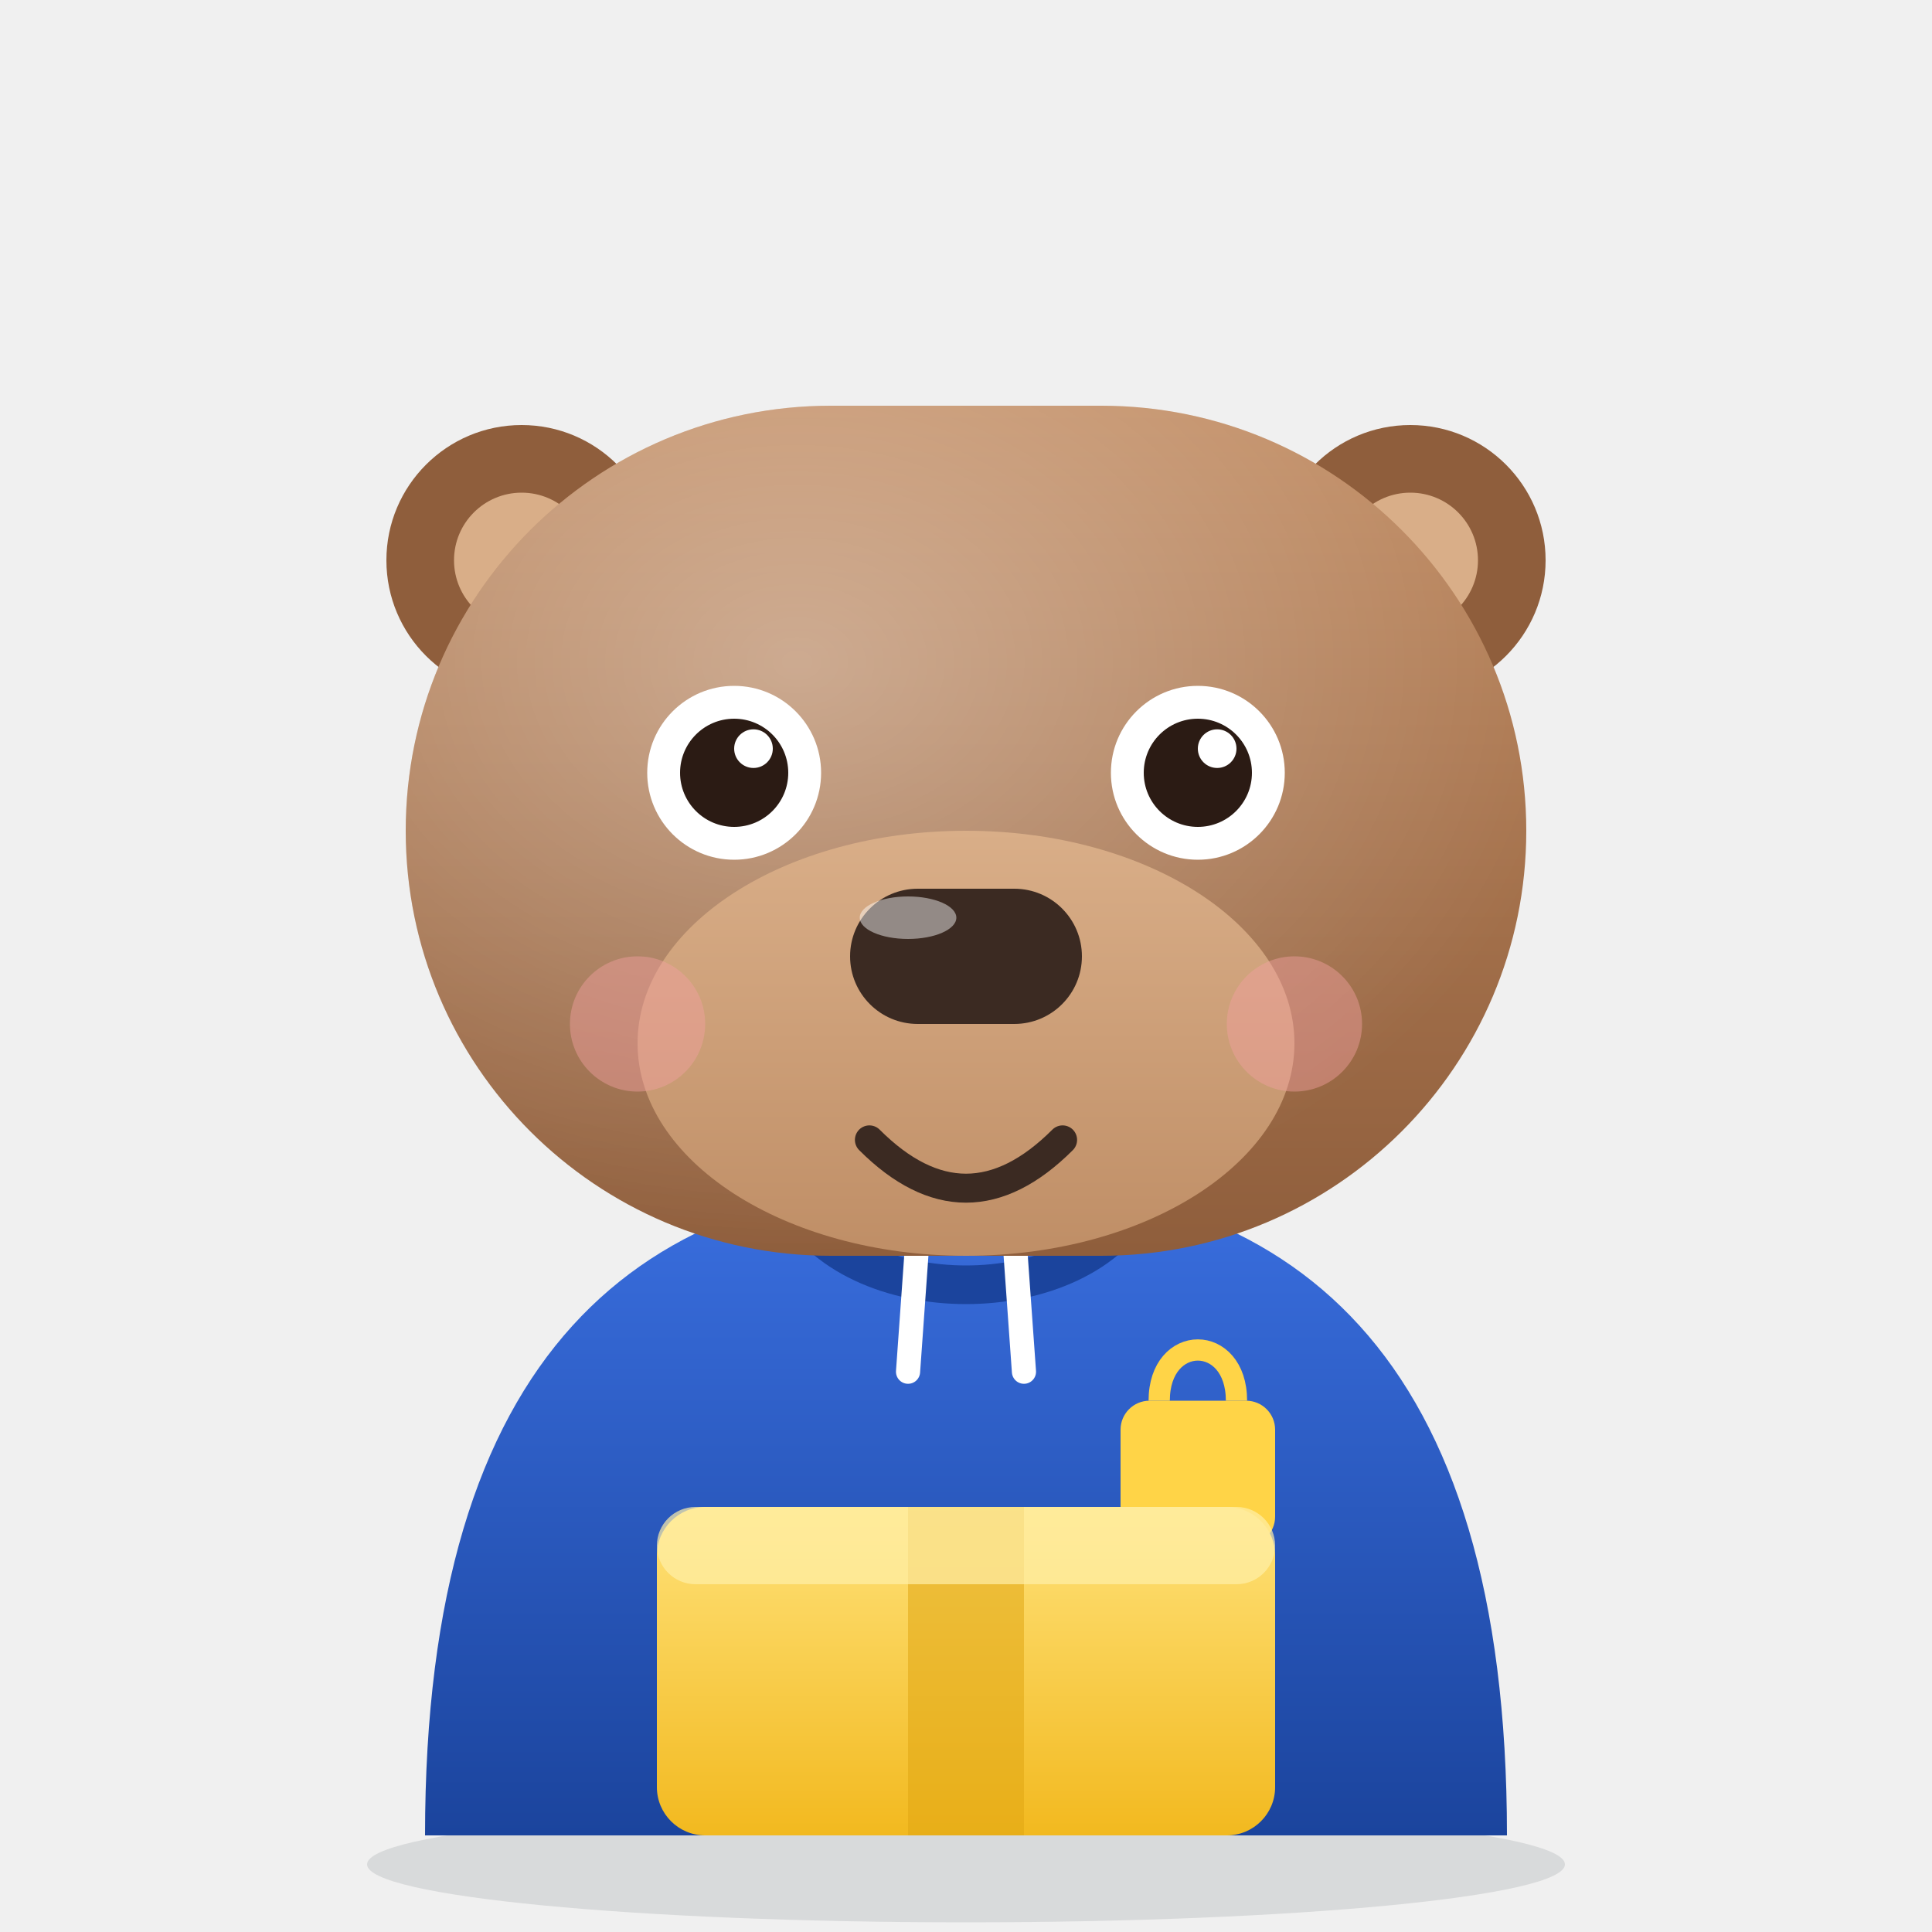
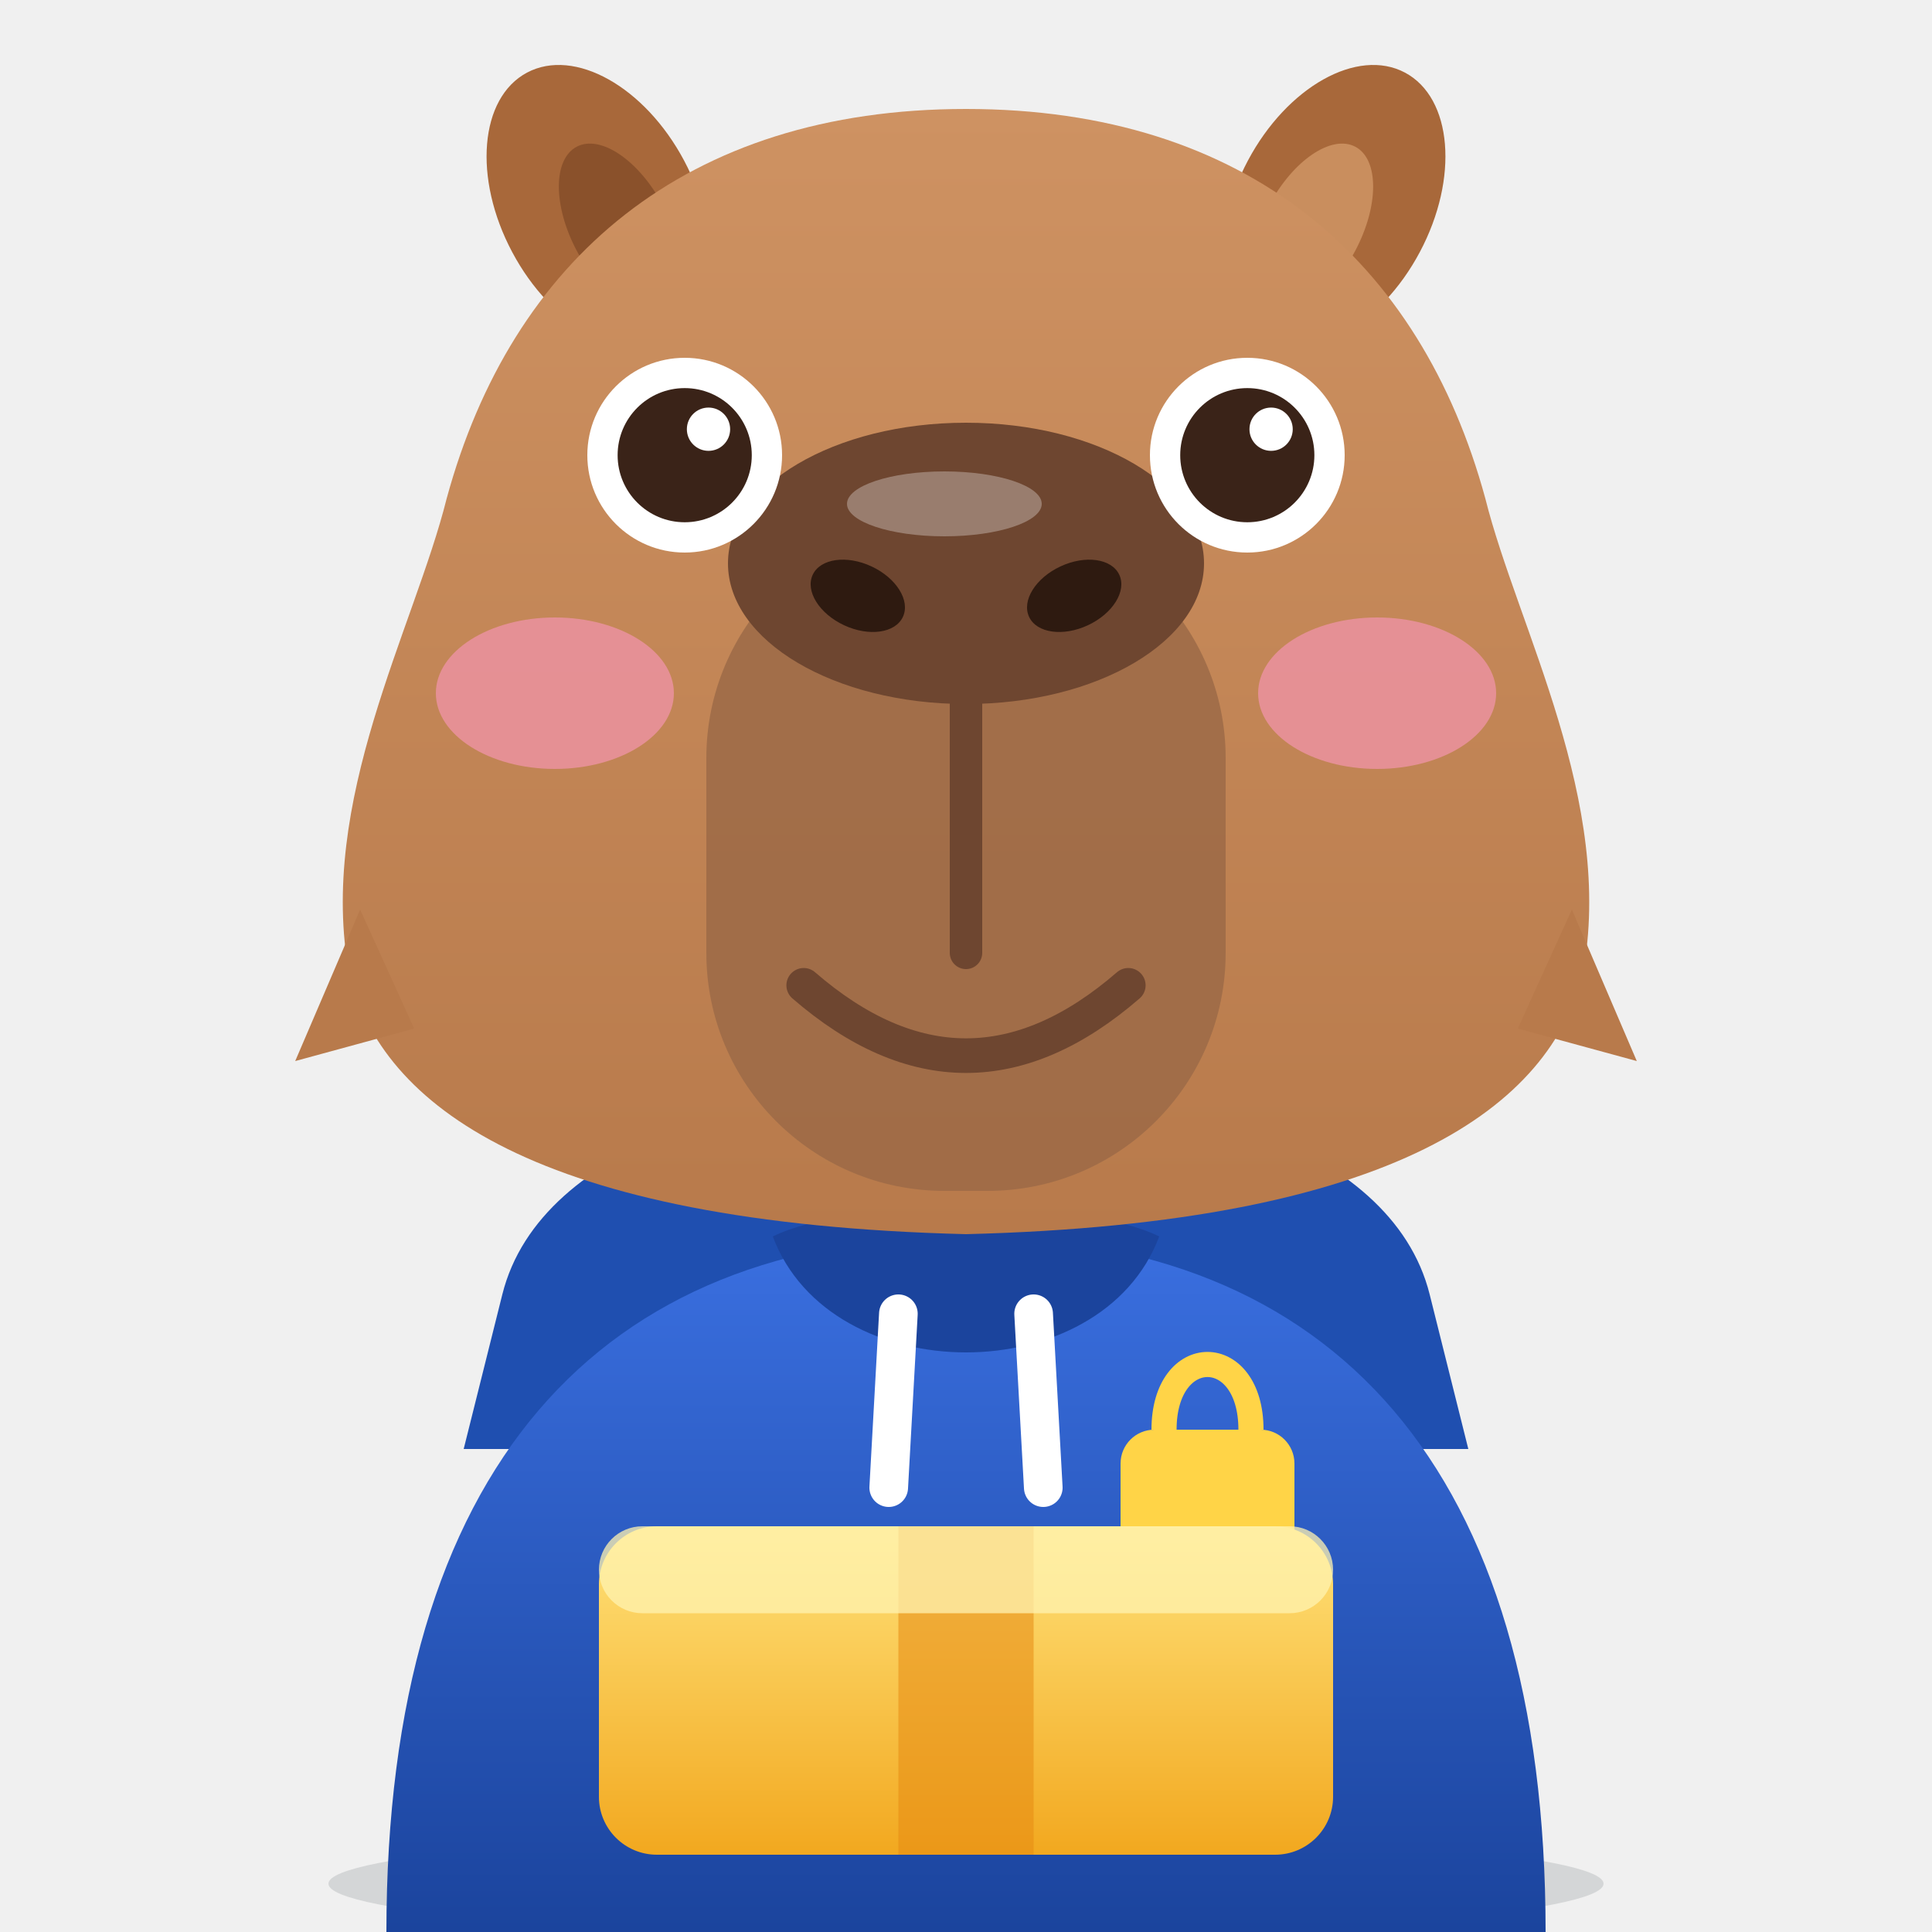
<svg xmlns="http://www.w3.org/2000/svg" viewBox="0 0 200 200" width="200" height="200" role="img" aria-label="Capi feliz">
  <defs>
-     <linearGradient id="pele" x1="0" y1="0" x2="0" y2="1">
-       <stop offset="0" stop-color="#C08A60" />
-       <stop offset="1" stop-color="#8F5E3C" />
-     </linearGradient>
-     <linearGradient id="foca" x1="0" y1="0" x2="0" y2="1">
-       <stop offset="0" stop-color="#D9AE88" />
-       <stop offset="1" stop-color="#BF8E66" />
+     <linearGradient id="pelo" x1="0" y1="0" x2="0" y2="1">
+       <stop offset="0" stop-color="#CE9262" />
+       <stop offset="1" stop-color="#B87A4B" />
    </linearGradient>
    <linearGradient id="moletom" x1="0" y1="0" x2="0" y2="1">
      <stop offset="0" stop-color="#3A6FE0" />
      <stop offset="1" stop-color="#1B449D" />
    </linearGradient>
    <linearGradient id="caixa" x1="0" y1="0" x2="0" y2="1">
      <stop offset="0" stop-color="#FFE27A" />
-       <stop offset="1" stop-color="#F2B91F" />
+       <stop offset="1" stop-color="#F2A81F" />
    </linearGradient>
-     <radialGradient id="brilho" cx="0.35" cy="0.3" r="0.7">
-       <stop offset="0" stop-color="#fff" stop-opacity="0.35" />
-       <stop offset="1" stop-color="#fff" stop-opacity="0" />
-     </radialGradient>
  </defs>
-   <ellipse cx="100" cy="193" rx="62" ry="6" fill="#263238" opacity="0.12" />
-   <path d="M44 190 C44 140 66 122 100 122 C134 122 156 140 156 190 Z" fill="url(#moletom)" />
-   <path d="M82 124 C88 136 112 136 118 124" fill="none" stroke="#1B449D" stroke-width="4" stroke-linecap="round" />
-   <path d="M95 128 L94 142 M105 128 L106 142" stroke="#FFFFFF" stroke-width="2.5" stroke-linecap="round" />
-   <g transform="translate(116 140)">
-     <rect x="0" y="5" width="16" height="15" rx="3" fill="#FFD447" />
-     <path d="M4 5 C4 -2 12 -2 12 5" fill="none" stroke="#FFD447" stroke-width="2.2" />
+   <ellipse cx="100" cy="195" rx="66" ry="5.5" fill="#263238" opacity="0.14" />
+   <path d="M52 134 C56 118 80 112 100 112 C120 112 144 118 148 134 L152 150 H48 Z" fill="#1F4FB0" />
+   <path d="M40 200 C40 152 62 128 100 128 C138 128 160 152 160 200 Z" fill="url(#moletom)" />
+   <path d="M80 128 C86 144 114 144 120 128 C112 124 88 124 80 128 Z" fill="#1B449D" />
+   <path d="M93 136 L92 154 M107 136 L108 154" stroke="#fff" stroke-width="4" stroke-linecap="round" />
+   <g transform="translate(116 142)">
+     <rect x="0" y="6" width="18" height="18" rx="3.5" fill="#FFD447" />
+     <path d="M4.5 6 C4.5 -3 13.5 -3 13.5 6" fill="none" stroke="#FFD447" stroke-width="2.6" />
  </g>
-   <g>
-     <rect x="68" y="156" width="64" height="34" rx="5" fill="url(#caixa)" />
-     <rect x="94" y="156" width="12" height="34" fill="#E0A612" opacity="0.55" />
-     <rect x="68" y="156" width="64" height="8" rx="4" fill="#FFF0A8" opacity="0.7" />
-   </g>
-   <g transform="rotate(0 100 96)">
-     <circle cx="54" cy="58" r="14" fill="#8F5E3C" />
-     <circle cx="54" cy="58" r="7" fill="#D9AE88" />
-     <circle cx="146" cy="58" r="14" fill="#8F5E3C" />
-     <circle cx="146" cy="58" r="7" fill="#D9AE88" />
-     <rect x="42" y="42" width="116" height="88" rx="44" fill="url(#pele)" />
-     <rect x="42" y="42" width="116" height="88" rx="44" fill="url(#brilho)" />
-     <ellipse cx="100" cy="108" rx="34" ry="22" fill="url(#foca)" />
-     <rect x="88" y="92" width="24" height="14" rx="7" fill="#3B2A22" />
-     <ellipse cx="94" cy="95" rx="5" ry="2.2" fill="#fff" opacity="0.45" />
-     <circle cx="66" cy="106" r="7" fill="#F2A0A0" opacity="0.45" />
-     <circle cx="134" cy="106" r="7" fill="#F2A0A0" opacity="0.45" />
-     <circle cx="76" cy="80" r="9" fill="#fff" />
-     <circle cx="76" cy="80" r="5.6" fill="#2B1B14" />
-     <circle cx="78" cy="77.5" r="2.0" fill="#fff" />
-     <circle cx="124" cy="80" r="9" fill="#fff" />
-     <circle cx="124" cy="80" r="5.6" fill="#2B1B14" />
-     <circle cx="126" cy="77.5" r="2.0" fill="#fff" />
-     <path d="M90 118 Q100 128 110 118" fill="none" stroke="#3B2A22" stroke-width="3" stroke-linecap="round" />
+   <rect x="62" y="158" width="76" height="34" rx="6" fill="url(#caixa)" />
+   <rect x="93" y="158" width="14" height="34" fill="#E58A12" opacity="0.55" />
+   <rect x="62" y="158" width="76" height="9" rx="4.5" fill="#FFF3B0" opacity="0.75" />
+   <g transform="translate(100 130) scale(1.12) translate(-100 -130)">
+     <g transform="rotate(0 100 100)">
+       <ellipse cx="66" cy="33" rx="9" ry="14" fill="#A8683A" transform="rotate(-28 66 33)" />
+       <ellipse cx="68" cy="35" rx="4.5" ry="8.5" fill="#8A512B" transform="rotate(-28 68 35)" />
+       <ellipse cx="134" cy="33" rx="9" ry="14" fill="#A8683A" transform="rotate(28 134 33)" />
+       <ellipse cx="132" cy="35" rx="4.5" ry="8.5" fill="#C98E5E" transform="rotate(28 132 35)" />
+       <path d="M100 24 C126 24 142 38 148 60 C151 72 160 88 157 104 C154 116 140 127 100 128 C60 127 46 116 43 104 C40 88 49 72 52 60 C58 38 74 24 100 24 Z" fill="url(#pelo)" />
+       <path d="M156 98 L162 112 L151 109 Z" fill="#B87A4B" />
+       <path d="M44 98 L38 112 L49 109 Z" fill="#B87A4B" />
+       <rect x="76" y="62" width="48" height="62" rx="22" fill="#9C6A47" opacity="0.85" />
+       <ellipse cx="100" cy="66" rx="22" ry="13" fill="#6E4630" />
+       <ellipse cx="90" cy="69" rx="4.6" ry="3" fill="#2E1A10" transform="rotate(25 90 69)" />
+       <ellipse cx="110" cy="69" rx="4.6" ry="3" fill="#2E1A10" transform="rotate(-25 110 69)" />
+       <ellipse cx="98" cy="60.5" rx="9" ry="3" fill="#fff" opacity="0.3" />
+       <ellipse cx="62" cy="78" rx="11" ry="7" fill="#E9919B" opacity="0.9" />
+       <ellipse cx="138" cy="78" rx="11" ry="7" fill="#E9919B" opacity="0.9" />
+       <circle cx="74" cy="56" r="9" fill="#fff" />
+       <circle cx="74" cy="56" r="6.2" fill="#3A2318" />
+       <circle cx="76.2" cy="53.6" r="2" fill="#fff" />
+       <circle cx="126" cy="56" r="9" fill="#fff" />
+       <circle cx="126" cy="56" r="6.2" fill="#3A2318" />
+       <circle cx="128.2" cy="53.6" r="2" fill="#fff" />
+       <path d="M100 78 V102" stroke="#6E4630" stroke-width="3" stroke-linecap="round" />
+       <path d="M85 105 Q100 118 115 105" fill="none" stroke="#6E4630" stroke-width="3.2" stroke-linecap="round" />
+     </g>
  </g>
</svg>
